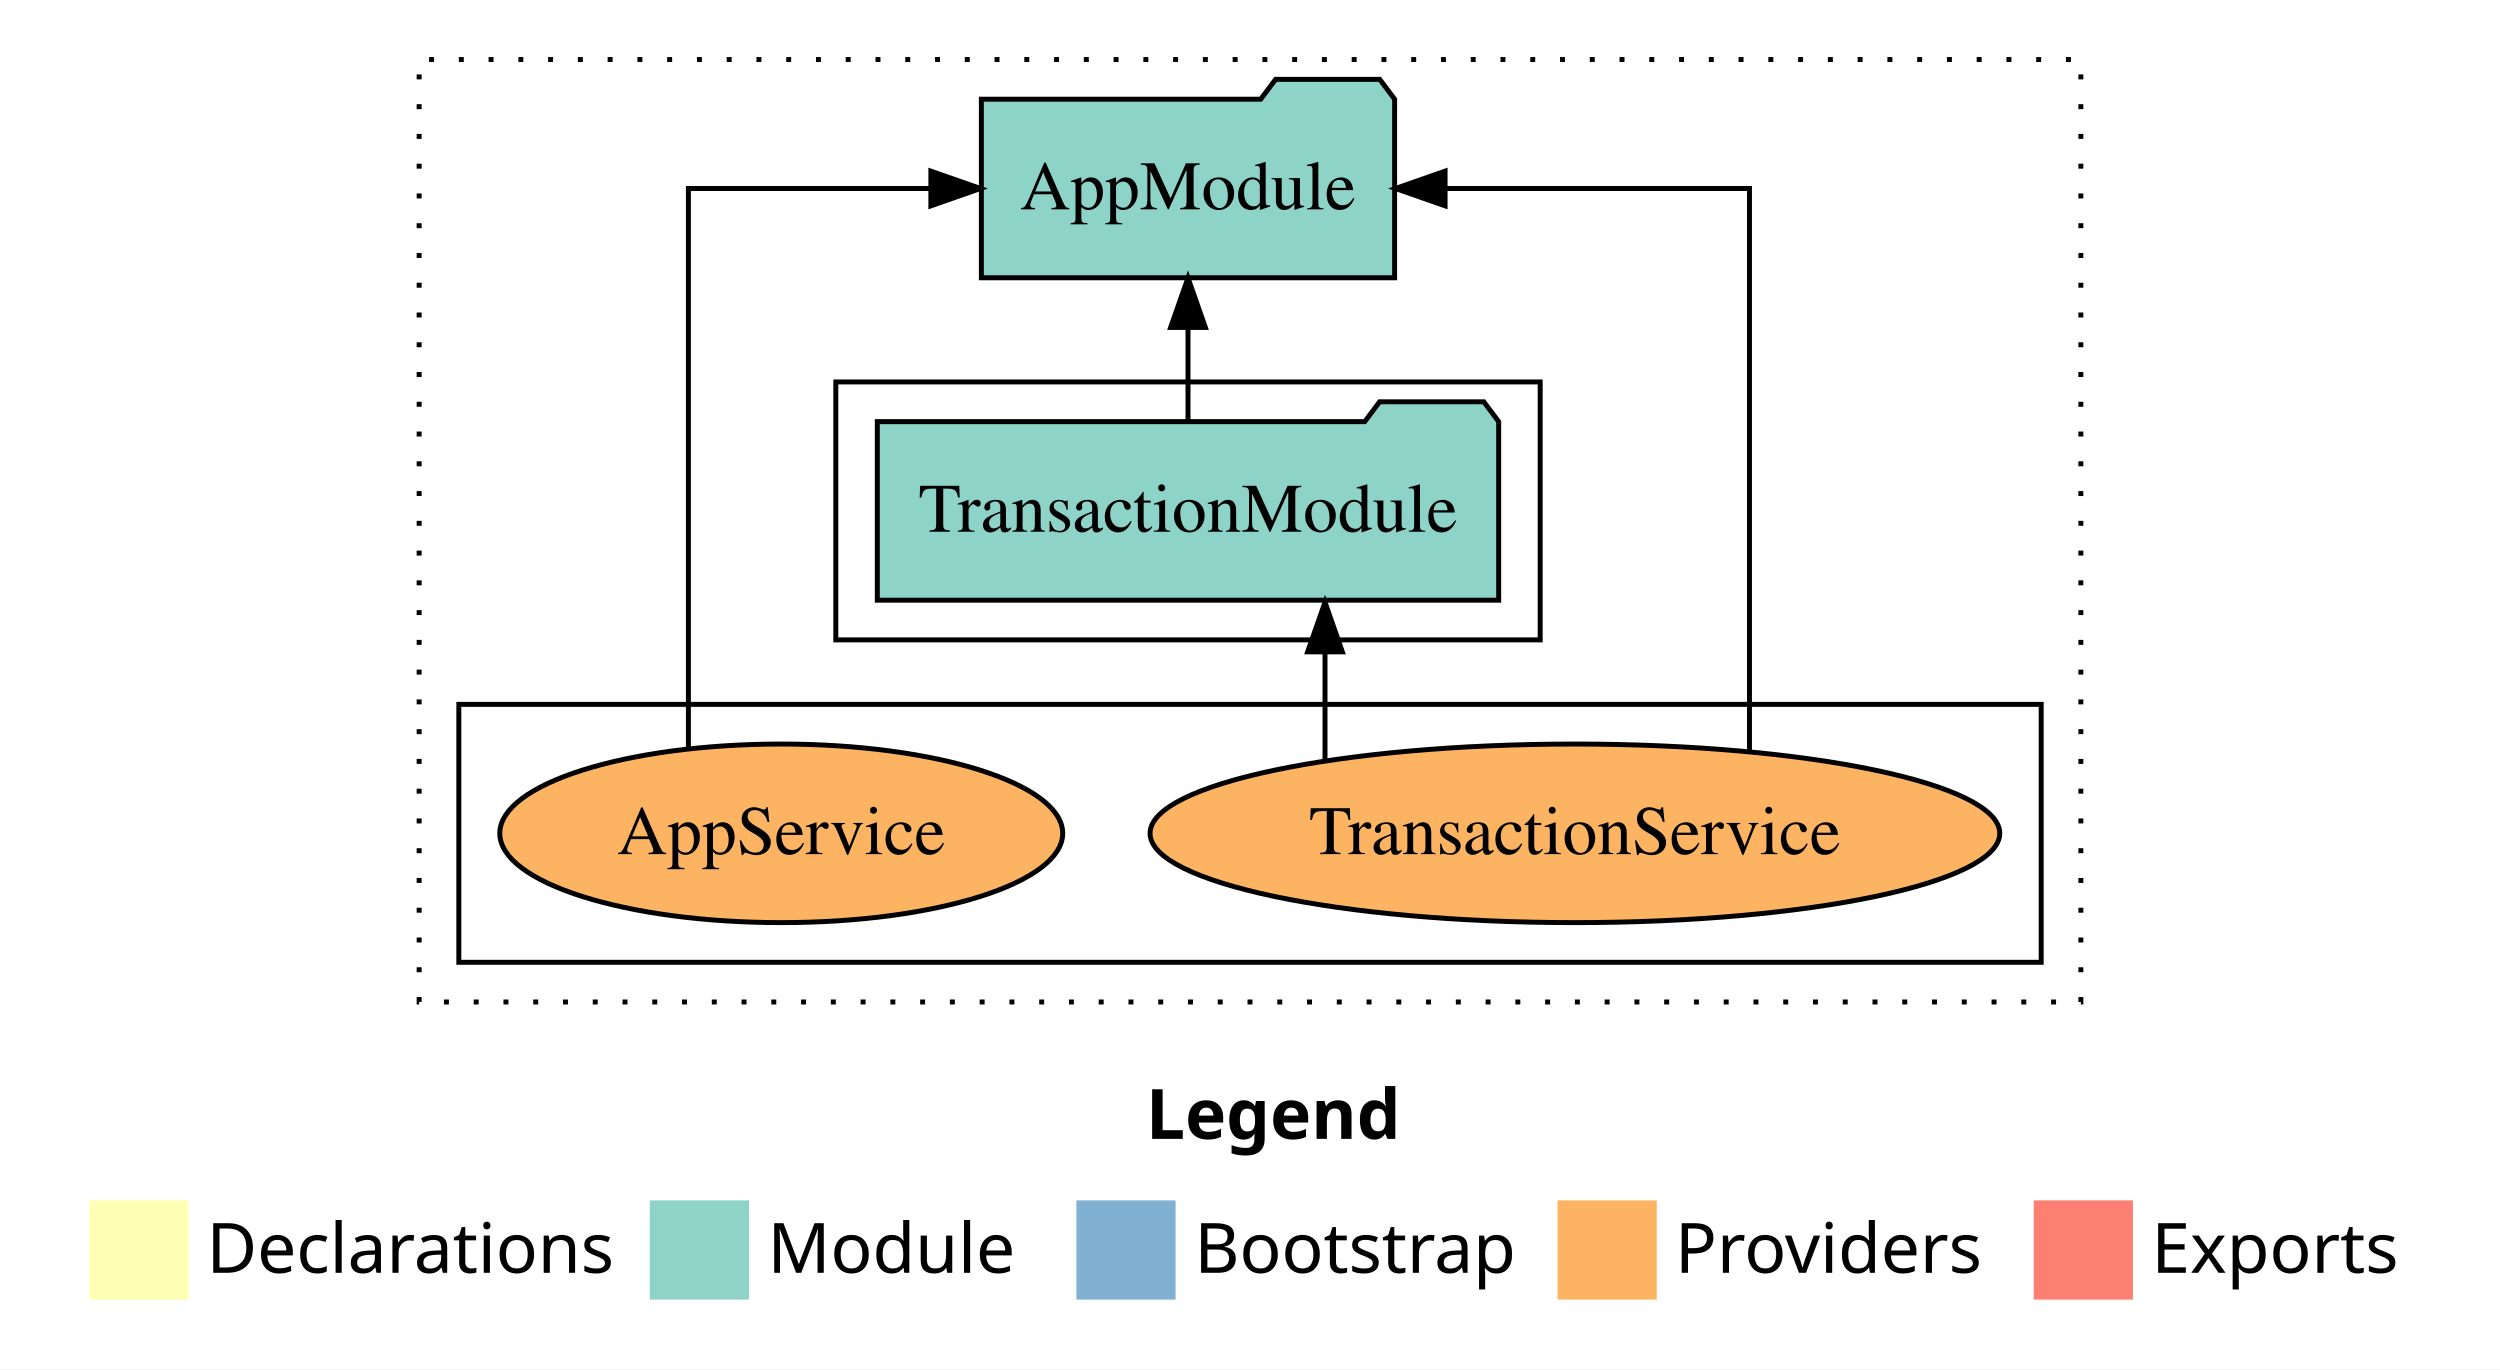
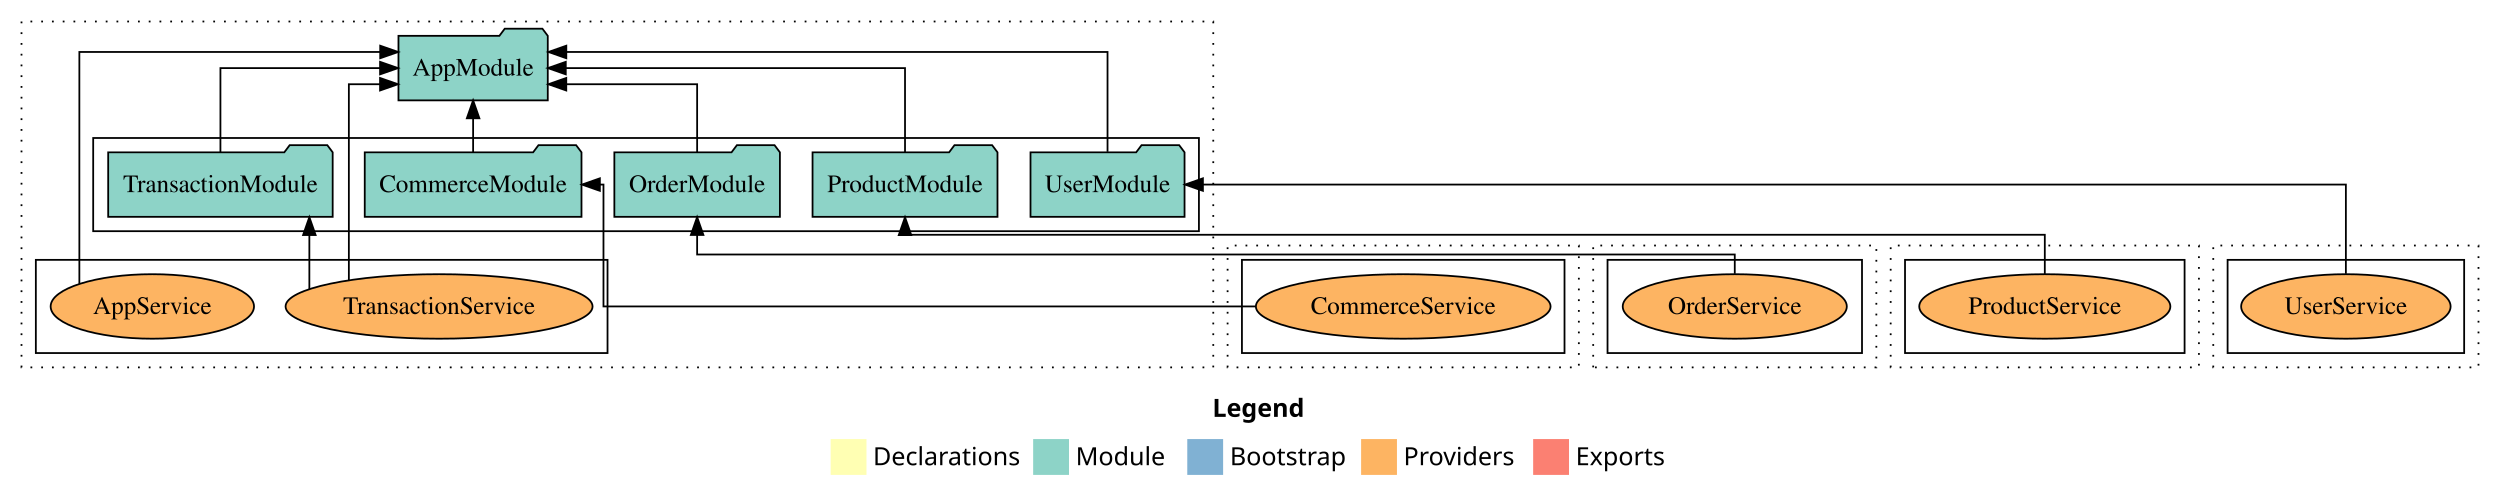
- <svg xmlns="http://www.w3.org/2000/svg" width="504pt" height="276pt" viewBox="0.00 0.00 504.00 276.00">
-   <g id="graph0" class="graph" transform="scale(1 1) rotate(0) translate(4 272)">
-     <polygon fill="#ffffff" stroke="transparent" points="-4,4 -4,-272 500,-272 500,4 -4,4" />
-     <text text-anchor="start" x="227.009" y="-42.4" font-family="sans-serif" font-weight="bold" font-size="14.00" fill="#000000">Legend</text>
-     <polygon fill="#ffffb3" stroke="transparent" points="14,-10 14,-30 34,-30 34,-10 14,-10" />
-     <text text-anchor="start" x="37.629" y="-15.4" font-family="sans-serif" font-size="14.00" fill="#000000">  Declarations</text>
-     <polygon fill="#8dd3c7" stroke="transparent" points="127,-10 127,-30 147,-30 147,-10 127,-10" />
-     <text text-anchor="start" x="150.725" y="-15.4" font-family="sans-serif" font-size="14.00" fill="#000000">  Module</text>
-     <polygon fill="#80b1d3" stroke="transparent" points="213,-10 213,-30 233,-30 233,-10 213,-10" />
-     <text text-anchor="start" x="236.781" y="-15.4" font-family="sans-serif" font-size="14.00" fill="#000000">  Bootstrap</text>
-     <polygon fill="#fdb462" stroke="transparent" points="310,-10 310,-30 330,-30 330,-10 310,-10" />
-     <text text-anchor="start" x="333.673" y="-15.4" font-family="sans-serif" font-size="14.00" fill="#000000">  Providers</text>
-     <polygon fill="#fb8072" stroke="transparent" points="406,-10 406,-30 426,-30 426,-10 406,-10" />
-     <text text-anchor="start" x="429.726" y="-15.4" font-family="sans-serif" font-size="14.00" fill="#000000">  Exports</text>
+ <svg xmlns="http://www.w3.org/2000/svg" width="1395pt" height="279pt" viewBox="0.00 0.00 1395.00 279.00">
+   <g id="graph0" class="graph" transform="scale(1 1) rotate(0) translate(4 275)">
+     <polygon fill="#ffffff" stroke="transparent" points="-4,4 -4,-275 1391,-275 1391,4 -4,4" />
+     <text text-anchor="start" x="672.509" y="-42.4" font-family="sans-serif" font-weight="bold" font-size="14.00" fill="#000000">Legend</text>
+     <polygon fill="#ffffb3" stroke="transparent" points="459.5,-10 459.5,-30 479.5,-30 479.5,-10 459.5,-10" />
+     <text text-anchor="start" x="483.129" y="-15.4" font-family="sans-serif" font-size="14.00" fill="#000000">  Declarations</text>
+     <polygon fill="#8dd3c7" stroke="transparent" points="572.5,-10 572.5,-30 592.5,-30 592.5,-10 572.5,-10" />
+     <text text-anchor="start" x="596.225" y="-15.4" font-family="sans-serif" font-size="14.00" fill="#000000">  Module</text>
+     <polygon fill="#80b1d3" stroke="transparent" points="658.5,-10 658.5,-30 678.5,-30 678.5,-10 658.5,-10" />
+     <text text-anchor="start" x="682.281" y="-15.4" font-family="sans-serif" font-size="14.00" fill="#000000">  Bootstrap</text>
+     <polygon fill="#fdb462" stroke="transparent" points="755.5,-10 755.5,-30 775.5,-30 775.5,-10 755.5,-10" />
+     <text text-anchor="start" x="779.173" y="-15.4" font-family="sans-serif" font-size="14.00" fill="#000000">  Providers</text>
+     <polygon fill="#fb8072" stroke="transparent" points="851.5,-10 851.5,-30 871.5,-30 871.5,-10 851.5,-10" />
+     <text text-anchor="start" x="875.226" y="-15.4" font-family="sans-serif" font-size="14.00" fill="#000000">  Exports</text>
    <g id="clust1" class="cluster">
-       <polygon fill="none" stroke="#000000" stroke-dasharray="1,5" points="80.5,-70 80.5,-260 415.5,-260 415.5,-70 80.5,-70" />
+       <polygon fill="none" stroke="#000000" stroke-dasharray="1,5" points="8,-70 8,-263 673,-263 673,-70 8,-70" />
    </g>
    <g id="clust3" class="cluster">
-       <polygon fill="none" stroke="#000000" points="164.5,-143 164.5,-195 306.5,-195 306.5,-143 164.5,-143" />
+       <polygon fill="none" stroke="#000000" points="48,-146 48,-198 665,-198 665,-146 48,-146" />
    </g>
    <g id="clust6" class="cluster">
-       <polygon fill="none" stroke="#000000" points="88.5,-78 88.5,-130 407.5,-130 407.5,-78 88.5,-78" />
+       <polygon fill="none" stroke="#000000" points="16,-78 16,-130 335,-130 335,-78 16,-78" />
+     </g>
+     <g id="clust7" class="cluster">
+       <polygon fill="none" stroke="#000000" stroke-dasharray="1,5" points="681,-70 681,-138 877,-138 877,-70 681,-70" />
+     </g>
+     <g id="clust12" class="cluster">
+       <polygon fill="none" stroke="#000000" points="689,-78 689,-130 869,-130 869,-78 689,-78" />
+     </g>
+     <g id="clust13" class="cluster">
+       <polygon fill="none" stroke="#000000" stroke-dasharray="1,5" points="885,-70 885,-138 1043,-138 1043,-70 885,-70" />
+     </g>
+     <g id="clust18" class="cluster">
+       <polygon fill="none" stroke="#000000" points="893,-78 893,-130 1035,-130 1035,-78 893,-78" />
+     </g>
+     <g id="clust19" class="cluster">
+       <polygon fill="none" stroke="#000000" stroke-dasharray="1,5" points="1051,-70 1051,-138 1223,-138 1223,-70 1051,-70" />
+     </g>
+     <g id="clust24" class="cluster">
+       <polygon fill="none" stroke="#000000" points="1059,-78 1059,-130 1215,-130 1215,-78 1059,-78" />
+     </g>
+     <g id="clust31" class="cluster">
+       <polygon fill="none" stroke="#000000" stroke-dasharray="1,5" points="1231,-70 1231,-138 1379,-138 1379,-70 1231,-70" />
+     </g>
+     <g id="clust36" class="cluster">
+       <polygon fill="none" stroke="#000000" points="1239,-78 1239,-130 1371,-130 1371,-78 1239,-78" />
    </g>
    <g id="node1" class="node">
-       <polygon fill="#8dd3c7" stroke="#000000" points="298.133,-187 295.133,-191 274.133,-191 271.133,-187 172.867,-187 172.867,-151 298.133,-151 298.133,-187" />
-       <text text-anchor="middle" x="235.5" y="-164.8" font-family="Times,serif" font-size="14.00" fill="#000000">TransactionModule</text>
+       <polygon fill="#8dd3c7" stroke="#000000" points="320.472,-190 317.472,-194 296.472,-194 293.472,-190 199.528,-190 199.528,-154 320.472,-154 320.472,-190" />
+       <text text-anchor="middle" x="260" y="-167.8" font-family="Times,serif" font-size="14.00" fill="#000000">CommerceModule</text>
+     </g>
+     <g id="node6" class="node">
+       <polygon fill="#8dd3c7" stroke="#000000" points="301.657,-255 298.657,-259 277.657,-259 274.657,-255 218.343,-255 218.343,-219 301.657,-219 301.657,-255" />
+       <text text-anchor="middle" x="260" y="-232.8" font-family="Times,serif" font-size="14.00" fill="#000000">AppModule</text>
+     </g>
+     <g id="edge1" class="edge">
+       <path fill="none" stroke="#000000" d="M260,-190.106C260,-190.106 260,-208.991 260,-208.991" />
+       <polygon fill="#000000" stroke="#000000" points="256.5,-208.991 260,-218.991 263.5,-208.991 256.5,-208.991" />
    </g>
    <g id="node2" class="node">
-       <polygon fill="#8dd3c7" stroke="#000000" points="277.157,-252 274.157,-256 253.157,-256 250.157,-252 193.843,-252 193.843,-216 277.157,-216 277.157,-252" />
-       <text text-anchor="middle" x="235.5" y="-229.8" font-family="Times,serif" font-size="14.00" fill="#000000">AppModule</text>
+       <polygon fill="#8dd3c7" stroke="#000000" points="431.192,-190 428.192,-194 407.192,-194 404.192,-190 338.808,-190 338.808,-154 431.192,-154 431.192,-190" />
+       <text text-anchor="middle" x="385" y="-167.8" font-family="Times,serif" font-size="14.00" fill="#000000">OrderModule</text>
    </g>
-     <g id="edge1" class="edge">
-       <path fill="none" stroke="#000000" d="M235.5,-187.106C235.5,-187.106 235.5,-205.991 235.5,-205.991" />
-       <polygon fill="#000000" stroke="#000000" points="232,-205.991 235.5,-215.991 239,-205.991 232,-205.991" />
+     <g id="edge2" class="edge">
+       <path fill="none" stroke="#000000" d="M385,-190.027C385,-206.398 385,-228 385,-228 385,-228 311.971,-228 311.971,-228" />
+       <polygon fill="#000000" stroke="#000000" points="311.971,-224.5 301.971,-228 311.971,-231.5 311.971,-224.5" />
    </g>
    <g id="node3" class="node">
-       <ellipse fill="#fdb462" stroke="#000000" cx="153.5" cy="-104" rx="56.741" ry="18" />
-       <text text-anchor="middle" x="153.5" y="-99.8" font-family="Times,serif" font-size="14.00" fill="#000000">AppService</text>
+       <polygon fill="#8dd3c7" stroke="#000000" points="552.598,-190 549.598,-194 528.598,-194 525.598,-190 449.402,-190 449.402,-154 552.598,-154 552.598,-190" />
+       <text text-anchor="middle" x="501" y="-167.8" font-family="Times,serif" font-size="14.00" fill="#000000">ProductModule</text>
    </g>
-     <g id="edge2" class="edge">
-       <path fill="none" stroke="#000000" d="M134.782,-120.995C134.782,-156.233 134.782,-234 134.782,-234 134.782,-234 183.661,-234 183.661,-234" />
-       <polygon fill="#000000" stroke="#000000" points="183.661,-237.5 193.661,-234 183.661,-230.5 183.661,-237.5" />
+     <g id="edge3" class="edge">
+       <path fill="none" stroke="#000000" d="M501,-190.106C501,-209.339 501,-237 501,-237 501,-237 311.704,-237 311.704,-237" />
+       <polygon fill="#000000" stroke="#000000" points="311.704,-233.5 301.704,-237 311.704,-240.5 311.704,-233.5" />
    </g>
    <g id="node4" class="node">
-       <ellipse fill="#fdb462" stroke="#000000" cx="313.5" cy="-104" rx="85.649" ry="18" />
-       <text text-anchor="middle" x="313.5" y="-99.8" font-family="Times,serif" font-size="14.00" fill="#000000">TransactionService</text>
+       <polygon fill="#8dd3c7" stroke="#000000" points="181.633,-190 178.633,-194 157.633,-194 154.633,-190 56.367,-190 56.367,-154 181.633,-154 181.633,-190" />
+       <text text-anchor="middle" x="119" y="-167.8" font-family="Times,serif" font-size="14.00" fill="#000000">TransactionModule</text>
    </g>
    <g id="edge4" class="edge">
-       <path fill="none" stroke="#000000" d="M263.121,-118.749C263.121,-118.749 263.121,-140.588 263.121,-140.588" />
-       <polygon fill="#000000" stroke="#000000" points="259.621,-140.588 263.121,-150.588 266.621,-140.588 259.621,-140.588" />
+       <path fill="none" stroke="#000000" d="M119,-190.106C119,-209.339 119,-237 119,-237 119,-237 208.077,-237 208.077,-237" />
+       <polygon fill="#000000" stroke="#000000" points="208.077,-240.5 218.077,-237 208.077,-233.5 208.077,-240.5" />
    </g>
-     <g id="edge3" class="edge">
-       <path fill="none" stroke="#000000" d="M348.695,-120.465C348.695,-155.446 348.695,-234 348.695,-234 348.695,-234 287.328,-234 287.328,-234" />
-       <polygon fill="#000000" stroke="#000000" points="287.328,-230.5 277.328,-234 287.328,-237.5 287.328,-230.5" />
+     <g id="node5" class="node">
+       <polygon fill="#8dd3c7" stroke="#000000" points="656.976,-190 653.976,-194 632.976,-194 629.976,-190 571.024,-190 571.024,-154 656.976,-154 656.976,-190" />
+       <text text-anchor="middle" x="614" y="-167.8" font-family="Times,serif" font-size="14.00" fill="#000000">UserModule</text>
+     </g>
+     <g id="edge5" class="edge">
+       <path fill="none" stroke="#000000" d="M614,-190.292C614,-212.206 614,-246 614,-246 614,-246 311.999,-246 311.999,-246" />
+       <polygon fill="#000000" stroke="#000000" points="311.999,-242.5 301.999,-246 311.998,-249.5 311.999,-242.5" />
+     </g>
+     <g id="node7" class="node">
+       <ellipse fill="#fdb462" stroke="#000000" cx="81" cy="-104" rx="56.741" ry="18" />
+       <text text-anchor="middle" x="81" y="-99.8" font-family="Times,serif" font-size="14.00" fill="#000000">AppService</text>
+     </g>
+     <g id="edge6" class="edge">
+       <path fill="none" stroke="#000000" d="M40.282,-116.602C40.282,-151.354 40.282,-246 40.282,-246 40.282,-246 208.155,-246 208.155,-246" />
+       <polygon fill="#000000" stroke="#000000" points="208.155,-249.5 218.155,-246 208.155,-242.5 208.155,-249.5" />
+     </g>
+     <g id="node8" class="node">
+       <ellipse fill="#fdb462" stroke="#000000" cx="241" cy="-104" rx="85.649" ry="18" />
+       <text text-anchor="middle" x="241" y="-99.8" font-family="Times,serif" font-size="14.00" fill="#000000">TransactionService</text>
+     </g>
+     <g id="edge11" class="edge">
+       <path fill="none" stroke="#000000" d="M168.621,-113.743C168.621,-113.743 168.621,-143.836 168.621,-143.836" />
+       <polygon fill="#000000" stroke="#000000" points="165.121,-143.836 168.621,-153.836 172.121,-143.836 165.121,-143.836" />
+     </g>
+     <g id="edge7" class="edge">
+       <path fill="none" stroke="#000000" d="M190.665,-118.711C190.665,-151.558 190.665,-228 190.665,-228 190.665,-228 208.068,-228 208.068,-228" />
+       <polygon fill="#000000" stroke="#000000" points="208.068,-231.5 218.068,-228 208.068,-224.5 208.068,-231.5" />
+     </g>
+     <g id="node9" class="node">
+       <ellipse fill="#fdb462" stroke="#000000" cx="779" cy="-104" rx="82.22" ry="18" />
+       <text text-anchor="middle" x="779" y="-99.8" font-family="Times,serif" font-size="14.00" fill="#000000">CommerceService</text>
+     </g>
+     <g id="edge8" class="edge">
+       <path fill="none" stroke="#000000" d="M696.629,-104C567.684,-104 332.739,-104 332.739,-104 332.739,-104 332.739,-172 332.739,-172 332.739,-172 330.728,-172 330.728,-172" />
+       <polygon fill="#000000" stroke="#000000" points="330.728,-168.5 320.728,-172 330.728,-175.5 330.728,-168.5" />
+     </g>
+     <g id="node10" class="node">
+       <ellipse fill="#fdb462" stroke="#000000" cx="964" cy="-104" rx="62.516" ry="18" />
+       <text text-anchor="middle" x="964" y="-99.8" font-family="Times,serif" font-size="14.00" fill="#000000">OrderService</text>
+     </g>
+     <g id="edge9" class="edge">
+       <path fill="none" stroke="#000000" d="M964,-122.201C964,-128.028 964,-133 964,-133 964,-133 385,-133 385,-133 385,-133 385,-143.87 385,-143.87" />
+       <polygon fill="#000000" stroke="#000000" points="381.5,-143.87 385,-153.87 388.5,-143.87 381.5,-143.87" />
+     </g>
+     <g id="node11" class="node">
+       <ellipse fill="#fdb462" stroke="#000000" cx="1137" cy="-104" rx="70.062" ry="18" />
+       <text text-anchor="middle" x="1137" y="-99.8" font-family="Times,serif" font-size="14.00" fill="#000000">ProductService</text>
+     </g>
+     <g id="edge10" class="edge">
+       <path fill="none" stroke="#000000" d="M1137,-122.127C1137,-132.711 1137,-144 1137,-144 1137,-144 501,-144 501,-144 501,-144 501,-144.979 501,-144.979" />
+       <polygon fill="#000000" stroke="#000000" points="497.5,-143.793 501,-153.793 504.5,-143.793 497.5,-143.793" />
+     </g>
+     <g id="node12" class="node">
+       <ellipse fill="#fdb462" stroke="#000000" cx="1305" cy="-104" rx="58.441" ry="18" />
+       <text text-anchor="middle" x="1305" y="-99.8" font-family="Times,serif" font-size="14.00" fill="#000000">UserService</text>
+     </g>
+     <g id="edge12" class="edge">
+       <path fill="none" stroke="#000000" d="M1305,-122.223C1305,-142.365 1305,-172 1305,-172 1305,-172 667.225,-172 667.225,-172" />
+       <polygon fill="#000000" stroke="#000000" points="667.225,-168.5 657.225,-172 667.225,-175.5 667.225,-168.5" />
    </g>
  </g>
</svg>
